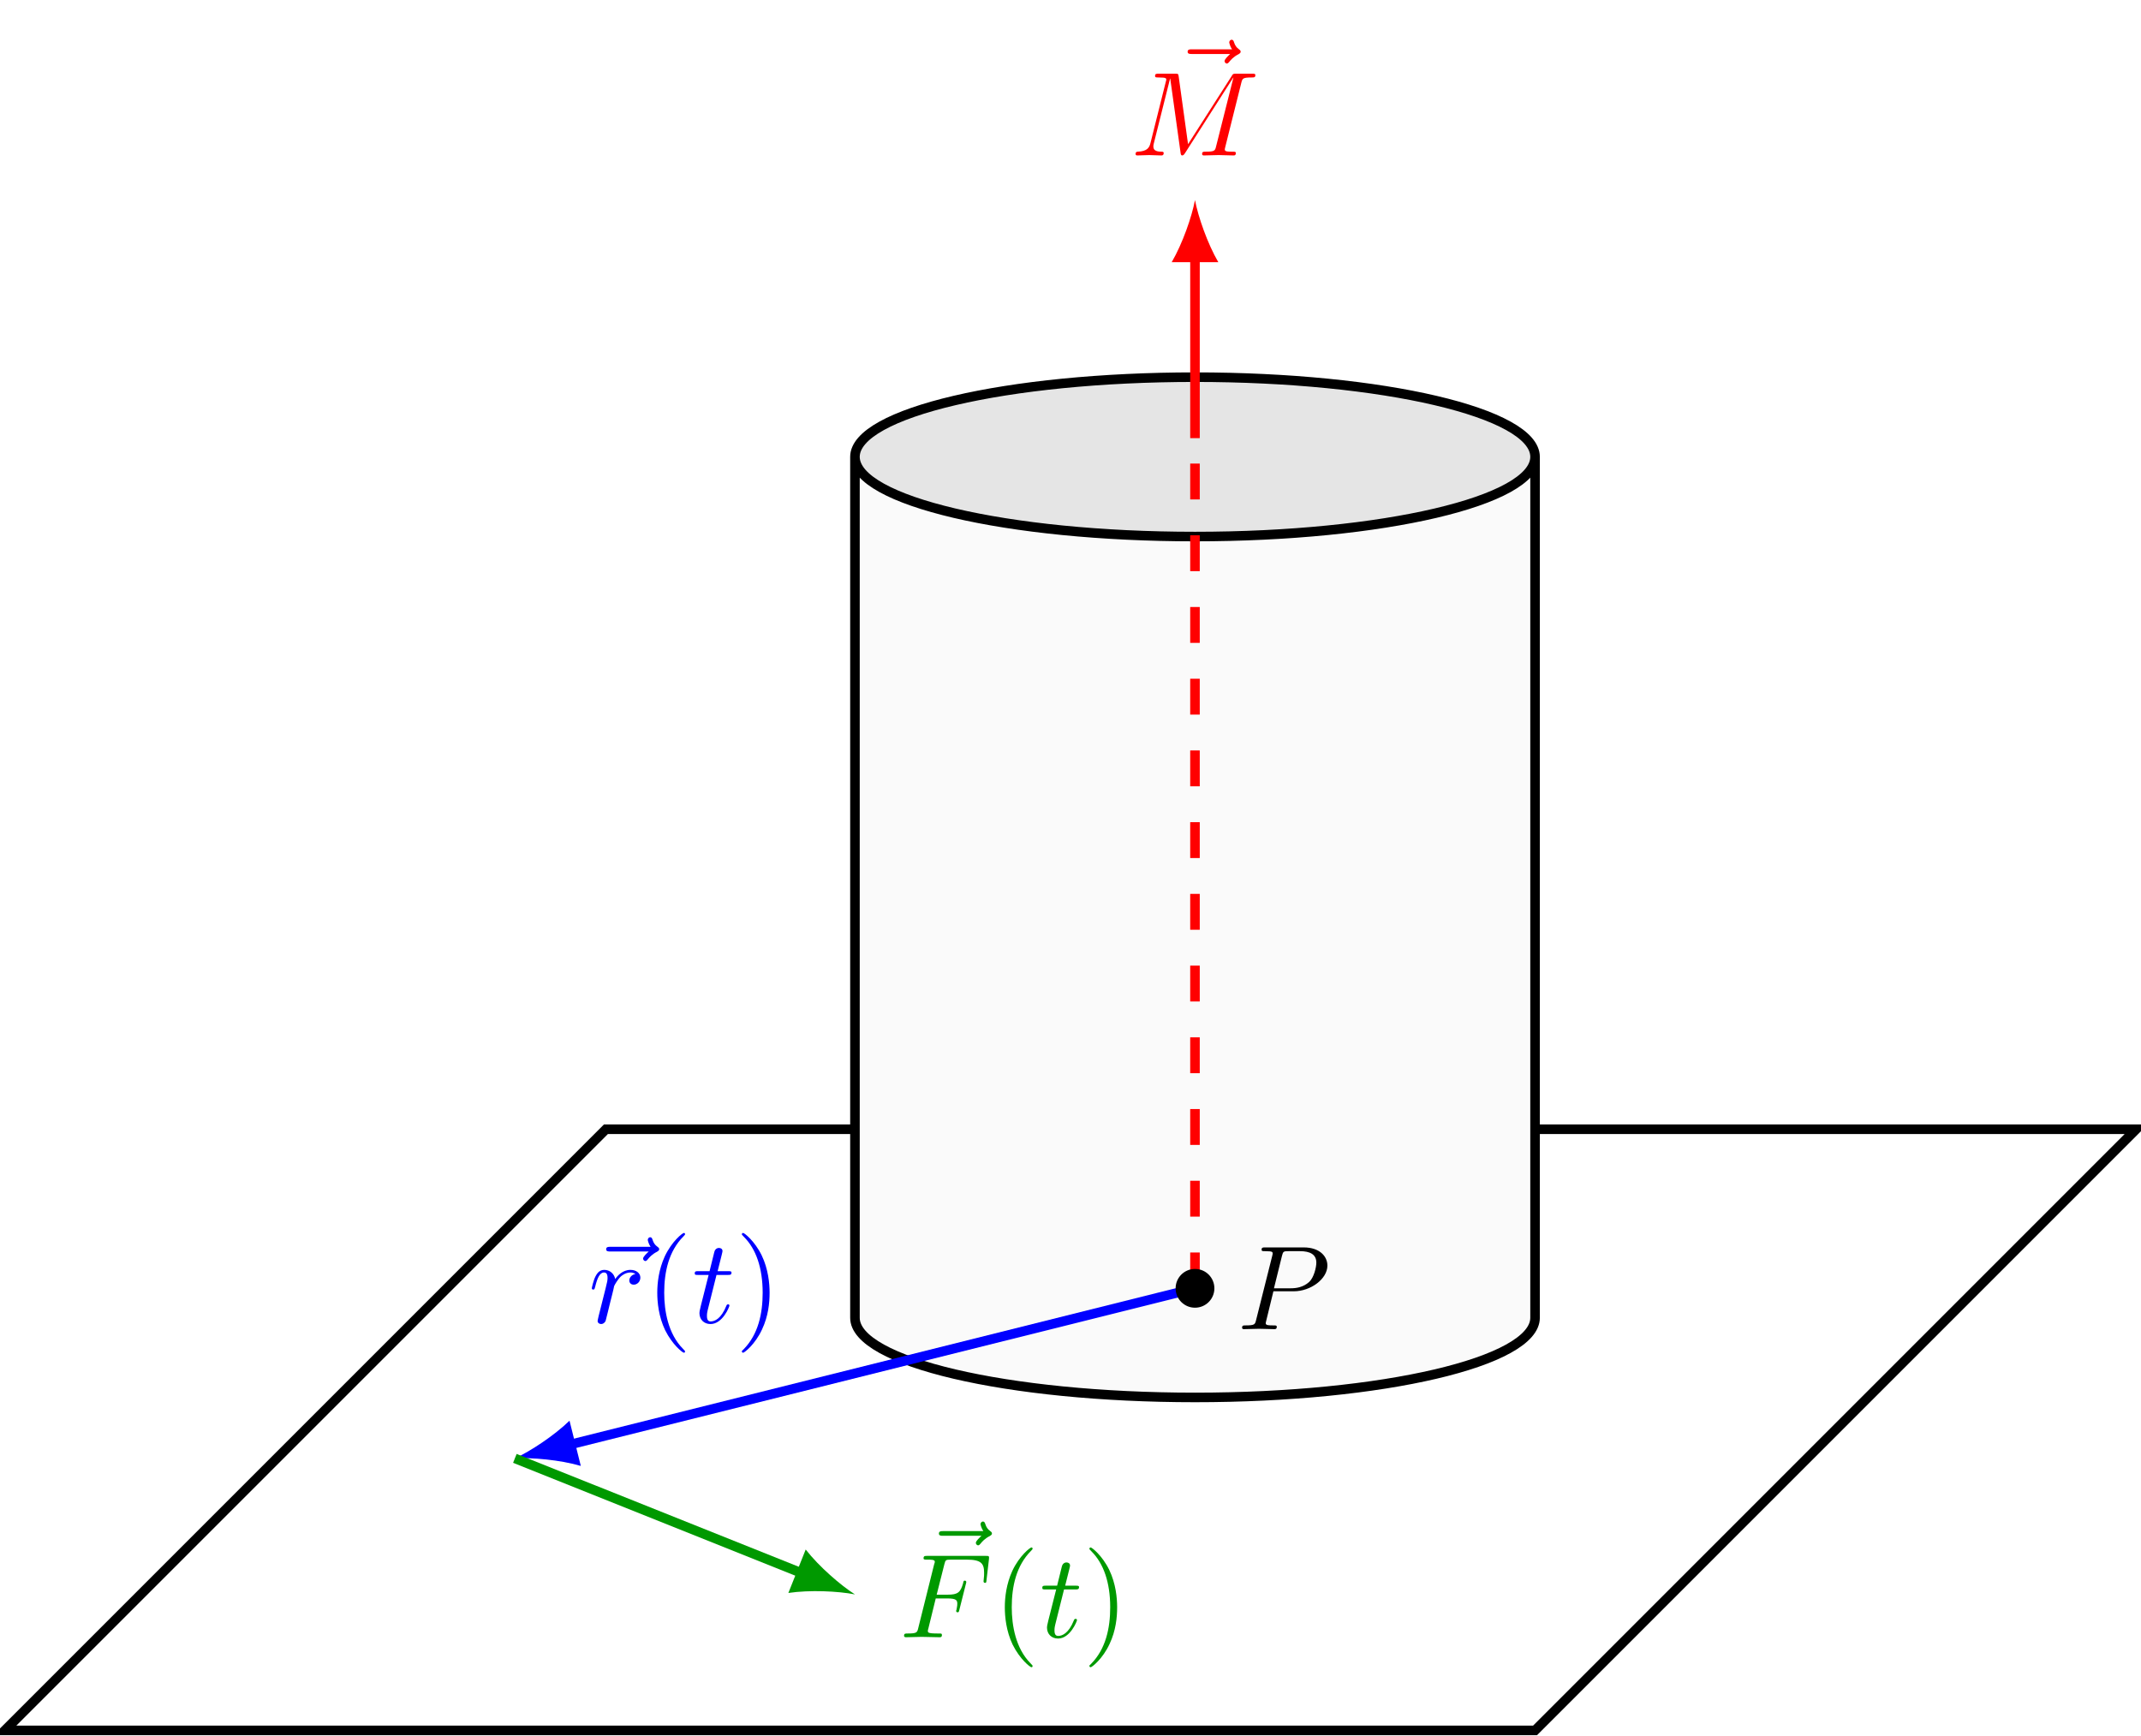
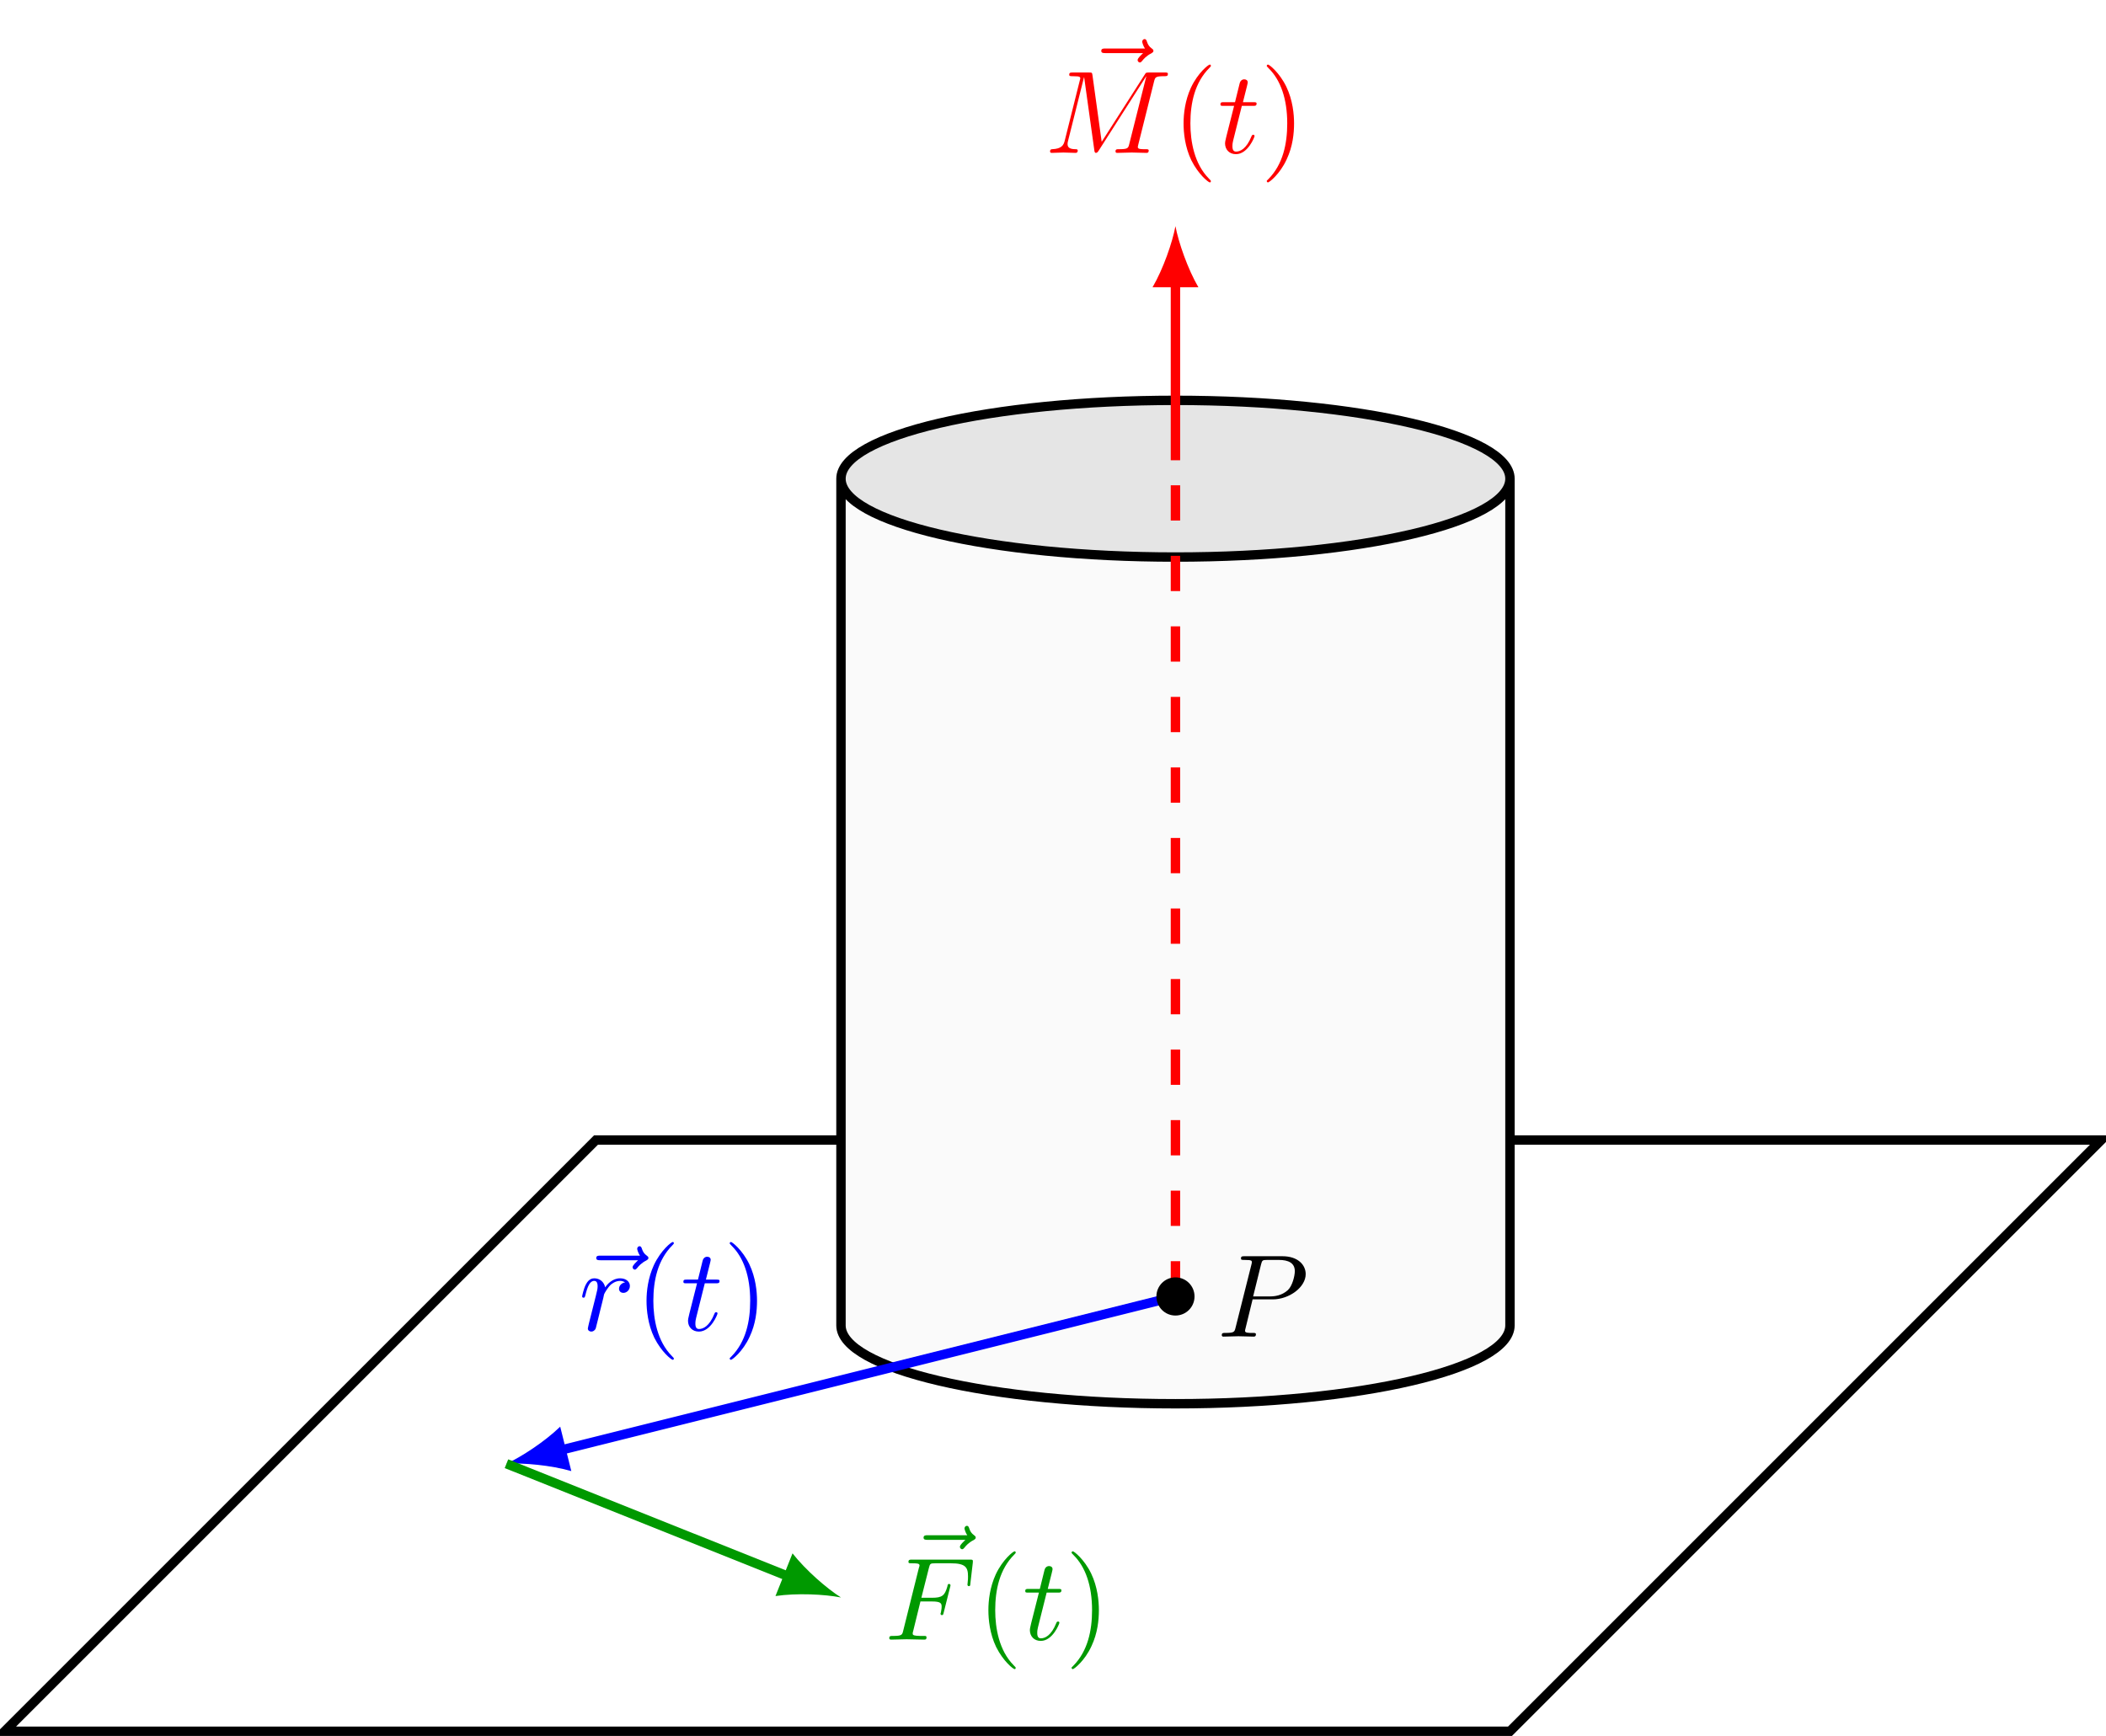
- <svg xmlns="http://www.w3.org/2000/svg" xmlns:xlink="http://www.w3.org/1999/xlink" width="178.466pt" height="144.633pt" viewBox="0 0 178.466 144.633" version="1.1">
+ <svg xmlns="http://www.w3.org/2000/svg" xmlns:xlink="http://www.w3.org/1999/xlink" width="178.466pt" height="147.124pt" viewBox="0 0 178.466 147.124" version="1.1">
  <defs>
    <g>
      <symbol overflow="visible" id="glyph0-0">
        <path style="stroke:none;" d="" />
      </symbol>
      <symbol overflow="visible" id="glyph0-1">
        <path style="stroke:none;" d="M 5.359 -5.938 C 5.219 -5.797 4.891 -5.516 4.891 -5.344 C 4.891 -5.25 4.984 -5.141 5.078 -5.141 C 5.172 -5.141 5.219 -5.219 5.281 -5.281 C 5.391 -5.422 5.625 -5.703 6.062 -5.922 C 6.125 -5.969 6.234 -6.016 6.234 -6.125 C 6.234 -6.234 6.156 -6.281 6.094 -6.328 C 5.875 -6.484 5.766 -6.656 5.688 -6.891 C 5.656 -6.984 5.625 -7.125 5.484 -7.125 C 5.344 -7.125 5.281 -6.984 5.281 -6.906 C 5.281 -6.859 5.359 -6.547 5.516 -6.328 L 2.156 -6.328 C 2 -6.328 1.812 -6.328 1.812 -6.125 C 1.812 -5.938 2 -5.938 2.156 -5.938 Z M 5.359 -5.938 " />
      </symbol>
      <symbol overflow="visible" id="glyph0-2">
        <path style="stroke:none;" d="M 9.234 -6.047 C 9.328 -6.406 9.344 -6.5 10.094 -6.5 C 10.312 -6.5 10.406 -6.5 10.406 -6.703 C 10.406 -6.812 10.312 -6.812 10.141 -6.812 L 8.828 -6.812 C 8.562 -6.812 8.547 -6.812 8.438 -6.625 L 4.797 -0.938 L 4.016 -6.578 C 3.984 -6.812 3.969 -6.812 3.703 -6.812 L 2.344 -6.812 C 2.156 -6.812 2.047 -6.812 2.047 -6.625 C 2.047 -6.5 2.141 -6.5 2.328 -6.5 C 2.469 -6.5 2.641 -6.484 2.766 -6.484 C 2.922 -6.453 2.984 -6.438 2.984 -6.312 C 2.984 -6.281 2.969 -6.25 2.938 -6.125 L 1.672 -1.062 C 1.578 -0.656 1.406 -0.344 0.594 -0.312 C 0.547 -0.312 0.422 -0.297 0.422 -0.125 C 0.422 -0.031 0.484 0 0.562 0 C 0.875 0 1.219 -0.031 1.562 -0.031 C 1.891 -0.031 2.25 0 2.578 0 C 2.625 0 2.766 0 2.766 -0.203 C 2.766 -0.312 2.656 -0.312 2.578 -0.312 C 2.016 -0.312 1.906 -0.516 1.906 -0.75 C 1.906 -0.812 1.906 -0.875 1.938 -0.984 L 3.297 -6.406 L 3.312 -6.406 L 4.172 -0.234 C 4.188 -0.109 4.203 0 4.312 0 C 4.422 0 4.484 -0.109 4.531 -0.172 L 8.562 -6.484 L 8.578 -6.484 L 7.141 -0.781 C 7.047 -0.391 7.031 -0.312 6.234 -0.312 C 6.078 -0.312 5.969 -0.312 5.969 -0.125 C 5.969 0 6.078 0 6.109 0 C 6.391 0 7.062 -0.031 7.344 -0.031 C 7.75 -0.031 8.188 0 8.594 0 C 8.656 0 8.781 0 8.781 -0.203 C 8.781 -0.312 8.688 -0.312 8.5 -0.312 C 8.141 -0.312 7.859 -0.312 7.859 -0.484 C 7.859 -0.531 7.859 -0.547 7.906 -0.734 Z M 9.234 -6.047 " />
      </symbol>
      <symbol overflow="visible" id="glyph0-3">
-         <path style="stroke:none;" d="M 0.875 -0.594 C 0.844 -0.438 0.781 -0.203 0.781 -0.156 C 0.781 0.016 0.922 0.109 1.078 0.109 C 1.203 0.109 1.375 0.031 1.453 -0.172 C 1.469 -0.203 1.797 -1.562 1.844 -1.75 C 1.922 -2.078 2.109 -2.766 2.156 -3.047 C 2.203 -3.172 2.484 -3.641 2.719 -3.859 C 2.797 -3.922 3.094 -4.188 3.516 -4.188 C 3.781 -4.188 3.922 -4.062 3.938 -4.062 C 3.641 -4.016 3.422 -3.781 3.422 -3.516 C 3.422 -3.359 3.531 -3.172 3.797 -3.172 C 4.062 -3.172 4.344 -3.406 4.344 -3.766 C 4.344 -4.109 4.031 -4.406 3.516 -4.406 C 2.875 -4.406 2.438 -3.922 2.25 -3.641 C 2.156 -4.094 1.797 -4.406 1.328 -4.406 C 0.875 -4.406 0.688 -4.016 0.594 -3.844 C 0.422 -3.5 0.297 -2.906 0.297 -2.875 C 0.297 -2.766 0.391 -2.766 0.406 -2.766 C 0.516 -2.766 0.516 -2.781 0.578 -3 C 0.75 -3.703 0.953 -4.188 1.312 -4.188 C 1.469 -4.188 1.609 -4.109 1.609 -3.734 C 1.609 -3.516 1.578 -3.406 1.453 -2.891 Z M 0.875 -0.594 " />
+         <path style="stroke:none;" d="M 2.047 -3.984 L 2.984 -3.984 C 3.188 -3.984 3.297 -3.984 3.297 -4.188 C 3.297 -4.297 3.188 -4.297 3.016 -4.297 L 2.141 -4.297 C 2.5 -5.719 2.547 -5.906 2.547 -5.969 C 2.547 -6.141 2.422 -6.234 2.25 -6.234 C 2.219 -6.234 1.938 -6.234 1.859 -5.875 L 1.469 -4.297 L 0.531 -4.297 C 0.328 -4.297 0.234 -4.297 0.234 -4.109 C 0.234 -3.984 0.312 -3.984 0.516 -3.984 L 1.391 -3.984 C 0.672 -1.156 0.625 -0.984 0.625 -0.812 C 0.625 -0.266 1 0.109 1.547 0.109 C 2.562 0.109 3.125 -1.344 3.125 -1.422 C 3.125 -1.531 3.047 -1.531 3.016 -1.531 C 2.922 -1.531 2.906 -1.5 2.859 -1.391 C 2.438 -0.344 1.906 -0.109 1.562 -0.109 C 1.359 -0.109 1.25 -0.234 1.25 -0.562 C 1.25 -0.812 1.281 -0.875 1.312 -1.047 Z M 2.047 -3.984 " />
      </symbol>
      <symbol overflow="visible" id="glyph0-4">
-         <path style="stroke:none;" d="M 2.047 -3.984 L 2.984 -3.984 C 3.188 -3.984 3.297 -3.984 3.297 -4.188 C 3.297 -4.297 3.188 -4.297 3.016 -4.297 L 2.141 -4.297 C 2.5 -5.719 2.547 -5.906 2.547 -5.969 C 2.547 -6.141 2.422 -6.234 2.25 -6.234 C 2.219 -6.234 1.938 -6.234 1.859 -5.875 L 1.469 -4.297 L 0.531 -4.297 C 0.328 -4.297 0.234 -4.297 0.234 -4.109 C 0.234 -3.984 0.312 -3.984 0.516 -3.984 L 1.391 -3.984 C 0.672 -1.156 0.625 -0.984 0.625 -0.812 C 0.625 -0.266 1 0.109 1.547 0.109 C 2.562 0.109 3.125 -1.344 3.125 -1.422 C 3.125 -1.531 3.047 -1.531 3.016 -1.531 C 2.922 -1.531 2.906 -1.5 2.859 -1.391 C 2.438 -0.344 1.906 -0.109 1.562 -0.109 C 1.359 -0.109 1.25 -0.234 1.25 -0.562 C 1.25 -0.812 1.281 -0.875 1.312 -1.047 Z M 2.047 -3.984 " />
+         <path style="stroke:none;" d="M 0.875 -0.594 C 0.844 -0.438 0.781 -0.203 0.781 -0.156 C 0.781 0.016 0.922 0.109 1.078 0.109 C 1.203 0.109 1.375 0.031 1.453 -0.172 C 1.469 -0.203 1.797 -1.562 1.844 -1.75 C 1.922 -2.078 2.109 -2.766 2.156 -3.047 C 2.203 -3.172 2.484 -3.641 2.719 -3.859 C 2.797 -3.922 3.094 -4.188 3.516 -4.188 C 3.781 -4.188 3.922 -4.062 3.938 -4.062 C 3.641 -4.016 3.422 -3.781 3.422 -3.516 C 3.422 -3.359 3.531 -3.172 3.797 -3.172 C 4.062 -3.172 4.344 -3.406 4.344 -3.766 C 4.344 -4.109 4.031 -4.406 3.516 -4.406 C 2.875 -4.406 2.438 -3.922 2.25 -3.641 C 2.156 -4.094 1.797 -4.406 1.328 -4.406 C 0.875 -4.406 0.688 -4.016 0.594 -3.844 C 0.422 -3.5 0.297 -2.906 0.297 -2.875 C 0.297 -2.766 0.391 -2.766 0.406 -2.766 C 0.516 -2.766 0.516 -2.781 0.578 -3 C 0.75 -3.703 0.953 -4.188 1.312 -4.188 C 1.469 -4.188 1.609 -4.109 1.609 -3.734 C 1.609 -3.516 1.578 -3.406 1.453 -2.891 Z M 0.875 -0.594 " />
      </symbol>
      <symbol overflow="visible" id="glyph0-5">
        <path style="stroke:none;" d="M 3.016 -3.234 L 3.984 -3.234 C 4.734 -3.234 4.812 -3.078 4.812 -2.797 C 4.812 -2.719 4.812 -2.609 4.75 -2.297 C 4.719 -2.25 4.719 -2.219 4.719 -2.188 C 4.719 -2.109 4.781 -2.078 4.828 -2.078 C 4.938 -2.078 4.938 -2.109 4.984 -2.281 L 5.531 -4.453 C 5.562 -4.562 5.562 -4.578 5.562 -4.609 C 5.562 -4.625 5.547 -4.719 5.438 -4.719 C 5.344 -4.719 5.328 -4.672 5.297 -4.5 C 5.078 -3.734 4.859 -3.547 4 -3.547 L 3.094 -3.547 L 3.734 -6.078 C 3.828 -6.438 3.844 -6.469 4.281 -6.469 L 5.594 -6.469 C 6.812 -6.469 7.047 -6.141 7.047 -5.375 C 7.047 -5.141 7.047 -5.109 7.016 -4.828 C 7 -4.703 7 -4.688 7 -4.656 C 7 -4.609 7.031 -4.531 7.125 -4.531 C 7.234 -4.531 7.234 -4.594 7.25 -4.781 L 7.453 -6.516 C 7.484 -6.781 7.438 -6.781 7.188 -6.781 L 2.297 -6.781 C 2.109 -6.781 2 -6.781 2 -6.578 C 2 -6.469 2.094 -6.469 2.281 -6.469 C 2.656 -6.469 2.938 -6.469 2.938 -6.297 C 2.938 -6.25 2.938 -6.234 2.875 -6.047 L 1.562 -0.781 C 1.469 -0.391 1.453 -0.312 0.656 -0.312 C 0.484 -0.312 0.375 -0.312 0.375 -0.125 C 0.375 0 0.5 0 0.531 0 C 0.812 0 1.562 -0.031 1.844 -0.031 C 2.172 -0.031 3 0 3.328 0 C 3.422 0 3.531 0 3.531 -0.188 C 3.531 -0.266 3.484 -0.297 3.484 -0.297 C 3.453 -0.312 3.422 -0.312 3.203 -0.312 C 2.984 -0.312 2.938 -0.312 2.688 -0.328 C 2.391 -0.359 2.359 -0.406 2.359 -0.531 C 2.359 -0.547 2.359 -0.609 2.406 -0.75 Z M 3.016 -3.234 " />
      </symbol>
      <symbol overflow="visible" id="glyph0-6">
        <path style="stroke:none;" d="M 3.016 -3.156 L 4.719 -3.156 C 6.125 -3.156 7.516 -4.188 7.516 -5.297 C 7.516 -6.078 6.859 -6.812 5.547 -6.812 L 2.328 -6.812 C 2.141 -6.812 2.031 -6.812 2.031 -6.625 C 2.031 -6.5 2.109 -6.5 2.312 -6.5 C 2.438 -6.5 2.625 -6.484 2.734 -6.484 C 2.906 -6.453 2.953 -6.438 2.953 -6.312 C 2.953 -6.281 2.953 -6.25 2.922 -6.125 L 1.578 -0.781 C 1.484 -0.391 1.469 -0.312 0.672 -0.312 C 0.516 -0.312 0.406 -0.312 0.406 -0.125 C 0.406 0 0.516 0 0.547 0 C 0.828 0 1.531 -0.031 1.812 -0.031 C 2.031 -0.031 2.25 -0.016 2.453 -0.016 C 2.672 -0.016 2.891 0 3.094 0 C 3.172 0 3.297 0 3.297 -0.203 C 3.297 -0.312 3.203 -0.312 3.016 -0.312 C 2.656 -0.312 2.375 -0.312 2.375 -0.484 C 2.375 -0.547 2.391 -0.594 2.406 -0.656 Z M 3.734 -6.125 C 3.828 -6.469 3.844 -6.5 4.281 -6.5 L 5.234 -6.5 C 6.062 -6.5 6.594 -6.234 6.594 -5.547 C 6.594 -5.156 6.391 -4.297 6 -3.938 C 5.5 -3.484 4.906 -3.406 4.469 -3.406 L 3.062 -3.406 Z M 3.734 -6.125 " />
      </symbol>
      <symbol overflow="visible" id="glyph1-0">
        <path style="stroke:none;" d="" />
      </symbol>
      <symbol overflow="visible" id="glyph1-1">
        <path style="stroke:none;" d="M 3.297 2.391 C 3.297 2.359 3.297 2.344 3.125 2.172 C 1.891 0.922 1.562 -0.969 1.562 -2.5 C 1.562 -4.234 1.938 -5.969 3.172 -7.203 C 3.297 -7.328 3.297 -7.344 3.297 -7.375 C 3.297 -7.453 3.266 -7.484 3.203 -7.484 C 3.094 -7.484 2.203 -6.797 1.609 -5.531 C 1.109 -4.438 0.984 -3.328 0.984 -2.5 C 0.984 -1.719 1.094 -0.516 1.641 0.625 C 2.25 1.844 3.094 2.5 3.203 2.5 C 3.266 2.5 3.297 2.469 3.297 2.391 Z M 3.297 2.391 " />
      </symbol>
      <symbol overflow="visible" id="glyph1-2">
        <path style="stroke:none;" d="M 2.875 -2.5 C 2.875 -3.266 2.766 -4.469 2.219 -5.609 C 1.625 -6.828 0.766 -7.484 0.672 -7.484 C 0.609 -7.484 0.562 -7.438 0.562 -7.375 C 0.562 -7.344 0.562 -7.328 0.75 -7.141 C 1.734 -6.156 2.297 -4.578 2.297 -2.5 C 2.297 -0.781 1.938 0.969 0.703 2.219 C 0.562 2.344 0.562 2.359 0.562 2.391 C 0.562 2.453 0.609 2.5 0.672 2.5 C 0.766 2.5 1.672 1.812 2.25 0.547 C 2.766 -0.547 2.875 -1.656 2.875 -2.5 Z M 2.875 -2.5 " />
      </symbol>
    </g>
    <clipPath id="clip1">
-       <path d="M 0 82 L 178.465 82 L 178.465 144.633 L 0 144.633 Z M 0 82 " />
+       <path d="M 0 85 L 178.465 85 L 178.465 147.125 L 0 147.125 Z M 0 85 " />
    </clipPath>
  </defs>
  <g id="surface1">
    <g clip-path="url(#clip1)" clip-rule="nonzero">
-       <path style="fill:none;stroke-width:0.797;stroke-linecap:butt;stroke-linejoin:miter;stroke:rgb(0%,0%,0%);stroke-opacity:1;stroke-miterlimit:10;" d="M -99.213 -65.196 L 28.346 -65.196 L 78.455 -15.087 L -49.103 -15.087 Z M -99.213 -65.196 " transform="matrix(1,0,0,-1,99.611,79.038)" />
+       <path style="fill:none;stroke-width:0.797;stroke-linecap:butt;stroke-linejoin:miter;stroke:rgb(0%,0%,0%);stroke-opacity:1;stroke-miterlimit:10;" d="M -99.213 -65.198 L 28.346 -65.198 L 78.455 -15.088 L -49.103 -15.088 Z M -99.213 -65.198 " transform="matrix(1,0,0,-1,99.611,81.529)" />
    </g>
-     <path style=" stroke:none;fill-rule:nonzero;fill:rgb(98%,98%,98%);fill-opacity:1;" d="M 71.266 109.84 C 71.266 113.504 83.957 116.48 99.609 116.48 C 115.266 116.48 127.957 113.504 127.957 109.84 L 127.957 38.078 C 127.957 41.746 115.266 44.723 99.609 44.723 C 83.957 44.723 71.266 41.746 71.266 38.078 Z M 71.266 109.84 " />
-     <path style=" stroke:none;fill-rule:nonzero;fill:rgb(89.999%,89.999%,89.999%);fill-opacity:1;" d="M 71.266 38.078 C 71.266 34.41 83.957 31.438 99.609 31.438 C 115.266 31.438 127.957 34.41 127.957 38.078 C 127.957 41.746 115.266 44.723 99.609 44.723 C 83.957 44.723 71.266 41.746 71.266 38.078 Z M 71.266 38.078 " />
-     <path style="fill:none;stroke-width:0.797;stroke-linecap:butt;stroke-linejoin:miter;stroke:rgb(0%,0%,0%);stroke-opacity:1;stroke-miterlimit:10;" d="M -28.345 -30.802 C -28.345 -34.466 -15.654 -37.442 -0.002 -37.442 C 15.655 -37.442 28.346 -34.466 28.346 -30.802 L 28.346 40.96 C 28.346 44.628 15.655 47.6 -0.002 47.6 C -15.654 47.6 -28.345 44.628 -28.345 40.96 Z M -28.345 40.96 C -28.345 37.292 -15.654 34.315 -0.002 34.315 C 15.655 34.315 28.346 37.292 28.346 40.96 " transform="matrix(1,0,0,-1,99.611,79.038)" />
-     <path style="fill:none;stroke-width:0.797;stroke-linecap:butt;stroke-linejoin:miter;stroke:rgb(100%,0%,0%);stroke-opacity:1;stroke-dasharray:2.989,2.989;stroke-miterlimit:10;" d="M -0.002 -28.349 L -0.002 42.518 " transform="matrix(1,0,0,-1,99.611,79.038)" />
-     <path style="fill:none;stroke-width:0.797;stroke-linecap:butt;stroke-linejoin:miter;stroke:rgb(100%,0%,0%);stroke-opacity:1;stroke-miterlimit:10;" d="M -0.002 42.518 L -0.002 57.702 " transform="matrix(1,0,0,-1,99.611,79.038)" />
-     <path style=" stroke:none;fill-rule:nonzero;fill:rgb(100%,0%,0%);fill-opacity:1;" d="M 99.609 16.676 C 99.352 18.055 98.574 20.301 97.668 21.855 L 101.555 21.855 C 100.648 20.301 99.871 18.055 99.609 16.676 " />
+     <path style=" stroke:none;fill-rule:nonzero;fill:rgb(98%,98%,98%);fill-opacity:1;" d="M 71.266 112.328 C 71.266 115.996 83.957 118.969 99.609 118.969 C 115.266 118.969 127.957 115.996 127.957 112.328 L 127.957 40.57 C 127.957 44.238 115.266 47.211 99.609 47.211 C 83.957 47.211 71.266 44.238 71.266 40.57 Z M 71.266 112.328 " />
+     <path style=" stroke:none;fill-rule:nonzero;fill:rgb(89.999%,89.999%,89.999%);fill-opacity:1;" d="M 71.266 40.57 C 71.266 36.902 83.957 33.93 99.609 33.93 C 115.266 33.93 127.957 36.902 127.957 40.57 C 127.957 44.238 115.266 47.211 99.609 47.211 C 83.957 47.211 71.266 44.238 71.266 40.57 Z M 71.266 40.57 " />
+     <path style="fill:none;stroke-width:0.797;stroke-linecap:butt;stroke-linejoin:miter;stroke:rgb(0%,0%,0%);stroke-opacity:1;stroke-miterlimit:10;" d="M -28.345 -30.799 C -28.345 -34.467 -15.654 -37.44 -0.002 -37.44 C 15.655 -37.44 28.346 -34.467 28.346 -30.799 L 28.346 40.959 C 28.346 44.627 15.655 47.599 -0.002 47.599 C -15.654 47.599 -28.345 44.627 -28.345 40.959 Z M -28.345 40.959 C -28.345 37.291 -15.654 34.318 -0.002 34.318 C 15.655 34.318 28.346 37.291 28.346 40.959 " transform="matrix(1,0,0,-1,99.611,81.529)" />
+     <path style="fill:none;stroke-width:0.797;stroke-linecap:butt;stroke-linejoin:miter;stroke:rgb(100%,0%,0%);stroke-opacity:1;stroke-dasharray:2.989,2.989;stroke-miterlimit:10;" d="M -0.002 -28.346 L -0.002 42.521 " transform="matrix(1,0,0,-1,99.611,81.529)" />
+     <path style="fill:none;stroke-width:0.797;stroke-linecap:butt;stroke-linejoin:miter;stroke:rgb(100%,0%,0%);stroke-opacity:1;stroke-miterlimit:10;" d="M -0.002 42.521 L -0.002 57.701 " transform="matrix(1,0,0,-1,99.611,81.529)" />
+     <path style=" stroke:none;fill-rule:nonzero;fill:rgb(100%,0%,0%);fill-opacity:1;" d="M 99.609 19.168 C 99.352 20.547 98.574 22.793 97.668 24.348 L 101.555 24.348 C 100.648 22.793 99.871 20.547 99.609 19.168 " />
    <g style="fill:rgb(100%,0%,0%);fill-opacity:1;">
-       <use xlink:href="#glyph0-1" x="97.184" y="10.438" />
+       <use xlink:href="#glyph0-1" x="91.511" y="10.438" />
    </g>
    <g style="fill:rgb(100%,0%,0%);fill-opacity:1;">
-       <use xlink:href="#glyph0-2" x="94.235" y="12.956" />
+       <use xlink:href="#glyph0-2" x="88.562" y="12.957" />
    </g>
-     <path style="fill:none;stroke-width:0.797;stroke-linecap:butt;stroke-linejoin:miter;stroke:rgb(0%,0%,100%);stroke-opacity:1;stroke-miterlimit:10;" d="M -0.002 -28.349 L -52.17 -41.388 " transform="matrix(1,0,0,-1,99.611,79.038)" />
-     <path style=" stroke:none;fill-rule:nonzero;fill:rgb(0%,0%,100%);fill-opacity:1;" d="M 42.918 121.559 C 44.32 121.473 46.688 121.684 48.414 122.188 L 47.473 118.418 C 46.184 119.672 44.195 120.973 42.918 121.559 " />
+     <g style="fill:rgb(100%,0%,0%);fill-opacity:1;">
+       <use xlink:href="#glyph1-1" x="99.314" y="12.957" />
+     </g>
+     <g style="fill:rgb(100%,0%,0%);fill-opacity:1;">
+       <use xlink:href="#glyph0-3" x="103.188" y="12.957" />
+     </g>
+     <g style="fill:rgb(100%,0%,0%);fill-opacity:1;">
+       <use xlink:href="#glyph1-2" x="106.786" y="12.957" />
+     </g>
+     <path style="fill:none;stroke-width:0.797;stroke-linecap:butt;stroke-linejoin:miter;stroke:rgb(0%,0%,100%);stroke-opacity:1;stroke-miterlimit:10;" d="M -0.002 -28.346 L -52.17 -41.389 " transform="matrix(1,0,0,-1,99.611,81.529)" />
+     <path style=" stroke:none;fill-rule:nonzero;fill:rgb(0%,0%,100%);fill-opacity:1;" d="M 42.918 124.051 C 44.32 123.965 46.688 124.176 48.414 124.676 L 47.473 120.91 C 46.184 122.164 44.195 123.465 42.918 124.051 " />
    <g style="fill:rgb(0%,0%,100%);fill-opacity:1;">
-       <use xlink:href="#glyph0-1" x="48.715" y="110.253" />
+       <use xlink:href="#glyph0-1" x="48.715" y="112.744" />
    </g>
    <g style="fill:rgb(0%,0%,100%);fill-opacity:1;">
-       <use xlink:href="#glyph0-3" x="49.034" y="110.253" />
+       <use xlink:href="#glyph0-4" x="49.034" y="112.744" />
    </g>
    <g style="fill:rgb(0%,0%,100%);fill-opacity:1;">
-       <use xlink:href="#glyph1-1" x="53.804" y="110.253" />
+       <use xlink:href="#glyph1-1" x="53.804" y="112.744" />
    </g>
    <g style="fill:rgb(0%,0%,100%);fill-opacity:1;">
-       <use xlink:href="#glyph0-4" x="57.678" y="110.253" />
+       <use xlink:href="#glyph0-3" x="57.678" y="112.744" />
    </g>
    <g style="fill:rgb(0%,0%,100%);fill-opacity:1;">
-       <use xlink:href="#glyph1-2" x="61.276" y="110.253" />
+       <use xlink:href="#glyph1-2" x="61.276" y="112.744" />
    </g>
-     <path style="fill:none;stroke-width:0.797;stroke-linecap:butt;stroke-linejoin:miter;stroke:rgb(0%,59.999%,0%);stroke-opacity:1;stroke-miterlimit:10;" d="M -56.693 -42.521 L -32.689 -52.122 " transform="matrix(1,0,0,-1,99.611,79.038)" />
-     <path style=" stroke:none;fill-rule:nonzero;fill:rgb(0%,59.999%,0%);fill-opacity:1;" d="M 71.266 132.898 C 70.074 132.141 68.273 130.582 67.16 129.156 L 65.715 132.777 C 67.5 132.512 69.879 132.625 71.266 132.898 " />
+     <path style="fill:none;stroke-width:0.797;stroke-linecap:butt;stroke-linejoin:miter;stroke:rgb(0%,59.999%,0%);stroke-opacity:1;stroke-miterlimit:10;" d="M -56.693 -42.522 L -32.689 -52.119 " transform="matrix(1,0,0,-1,99.611,81.529)" />
+     <path style=" stroke:none;fill-rule:nonzero;fill:rgb(0%,59.999%,0%);fill-opacity:1;" d="M 71.266 135.387 C 70.074 134.633 68.273 133.07 67.16 131.648 L 65.715 135.266 C 67.5 135 69.879 135.113 71.266 135.387 " />
    <g style="fill:rgb(0%,59.999%,0%);fill-opacity:1;">
-       <use xlink:href="#glyph0-1" x="76.452" y="133.95" />
+       <use xlink:href="#glyph0-1" x="76.452" y="136.441" />
    </g>
    <g style="fill:rgb(0%,59.999%,0%);fill-opacity:1;">
-       <use xlink:href="#glyph0-5" x="74.984" y="136.468" />
+       <use xlink:href="#glyph0-5" x="74.984" y="138.959" />
    </g>
    <g style="fill:rgb(0%,59.999%,0%);fill-opacity:1;">
-       <use xlink:href="#glyph1-1" x="82.774" y="136.468" />
+       <use xlink:href="#glyph1-1" x="82.774" y="138.959" />
    </g>
    <g style="fill:rgb(0%,59.999%,0%);fill-opacity:1;">
-       <use xlink:href="#glyph0-4" x="86.648" y="136.468" />
+       <use xlink:href="#glyph0-3" x="86.648" y="138.959" />
    </g>
    <g style="fill:rgb(0%,59.999%,0%);fill-opacity:1;">
-       <use xlink:href="#glyph1-2" x="90.246" y="136.468" />
+       <use xlink:href="#glyph1-2" x="90.246" y="138.959" />
    </g>
-     <path style="fill-rule:nonzero;fill:rgb(0%,0%,0%);fill-opacity:1;stroke-width:0.399;stroke-linecap:butt;stroke-linejoin:miter;stroke:rgb(0%,0%,0%);stroke-opacity:1;stroke-miterlimit:10;" d="M 1.416 -28.349 C 1.416 -27.564 0.784 -26.931 -0.002 -26.931 C -0.783 -26.931 -1.416 -27.564 -1.416 -28.349 C -1.416 -29.13 -0.783 -29.763 -0.002 -29.763 C 0.784 -29.763 1.416 -29.13 1.416 -28.349 Z M 1.416 -28.349 " transform="matrix(1,0,0,-1,99.611,79.038)" />
+     <path style="fill-rule:nonzero;fill:rgb(0%,0%,0%);fill-opacity:1;stroke-width:0.399;stroke-linecap:butt;stroke-linejoin:miter;stroke:rgb(0%,0%,0%);stroke-opacity:1;stroke-miterlimit:10;" d="M 1.416 -28.346 C 1.416 -27.565 0.784 -26.928 -0.002 -26.928 C -0.783 -26.928 -1.416 -27.565 -1.416 -28.346 C -1.416 -29.131 -0.783 -29.764 -0.002 -29.764 C 0.784 -29.764 1.416 -29.131 1.416 -28.346 Z M 1.416 -28.346 " transform="matrix(1,0,0,-1,99.611,81.529)" />
    <g style="fill:rgb(0%,0%,0%);fill-opacity:1;">
-       <use xlink:href="#glyph0-6" x="103.131" y="110.788" />
+       <use xlink:href="#glyph0-6" x="103.131" y="113.279" />
    </g>
  </g>
</svg>
